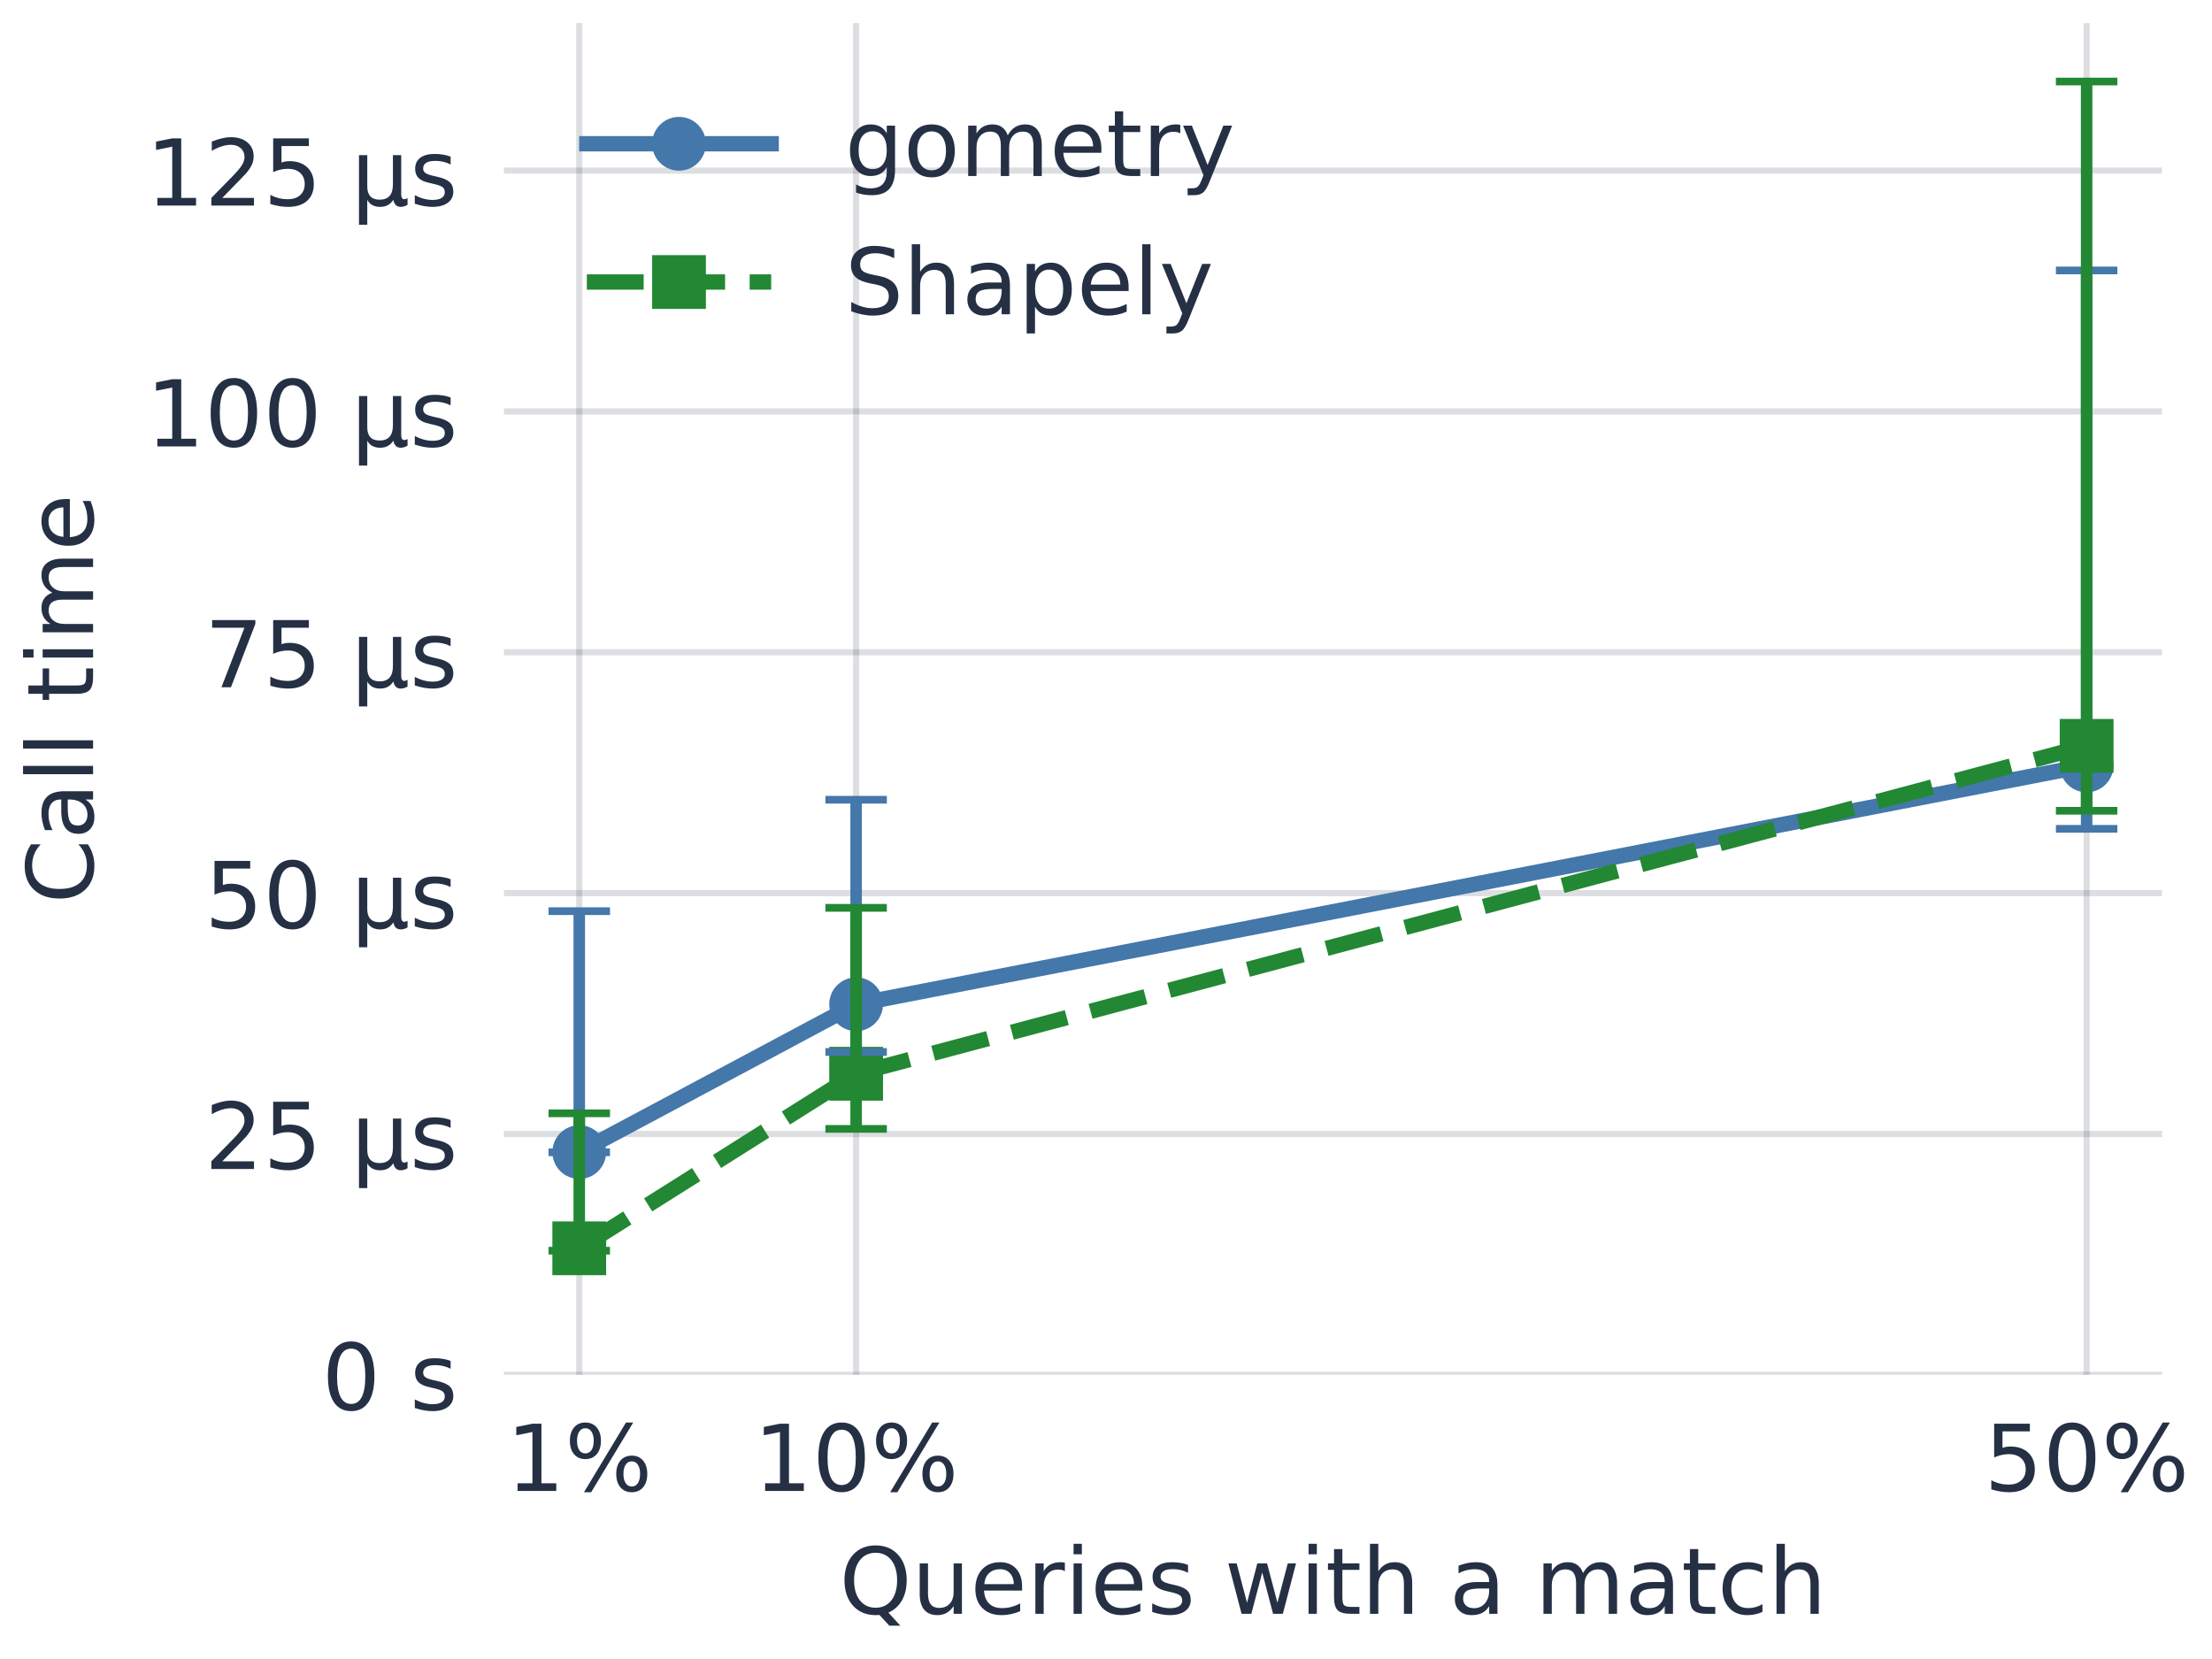
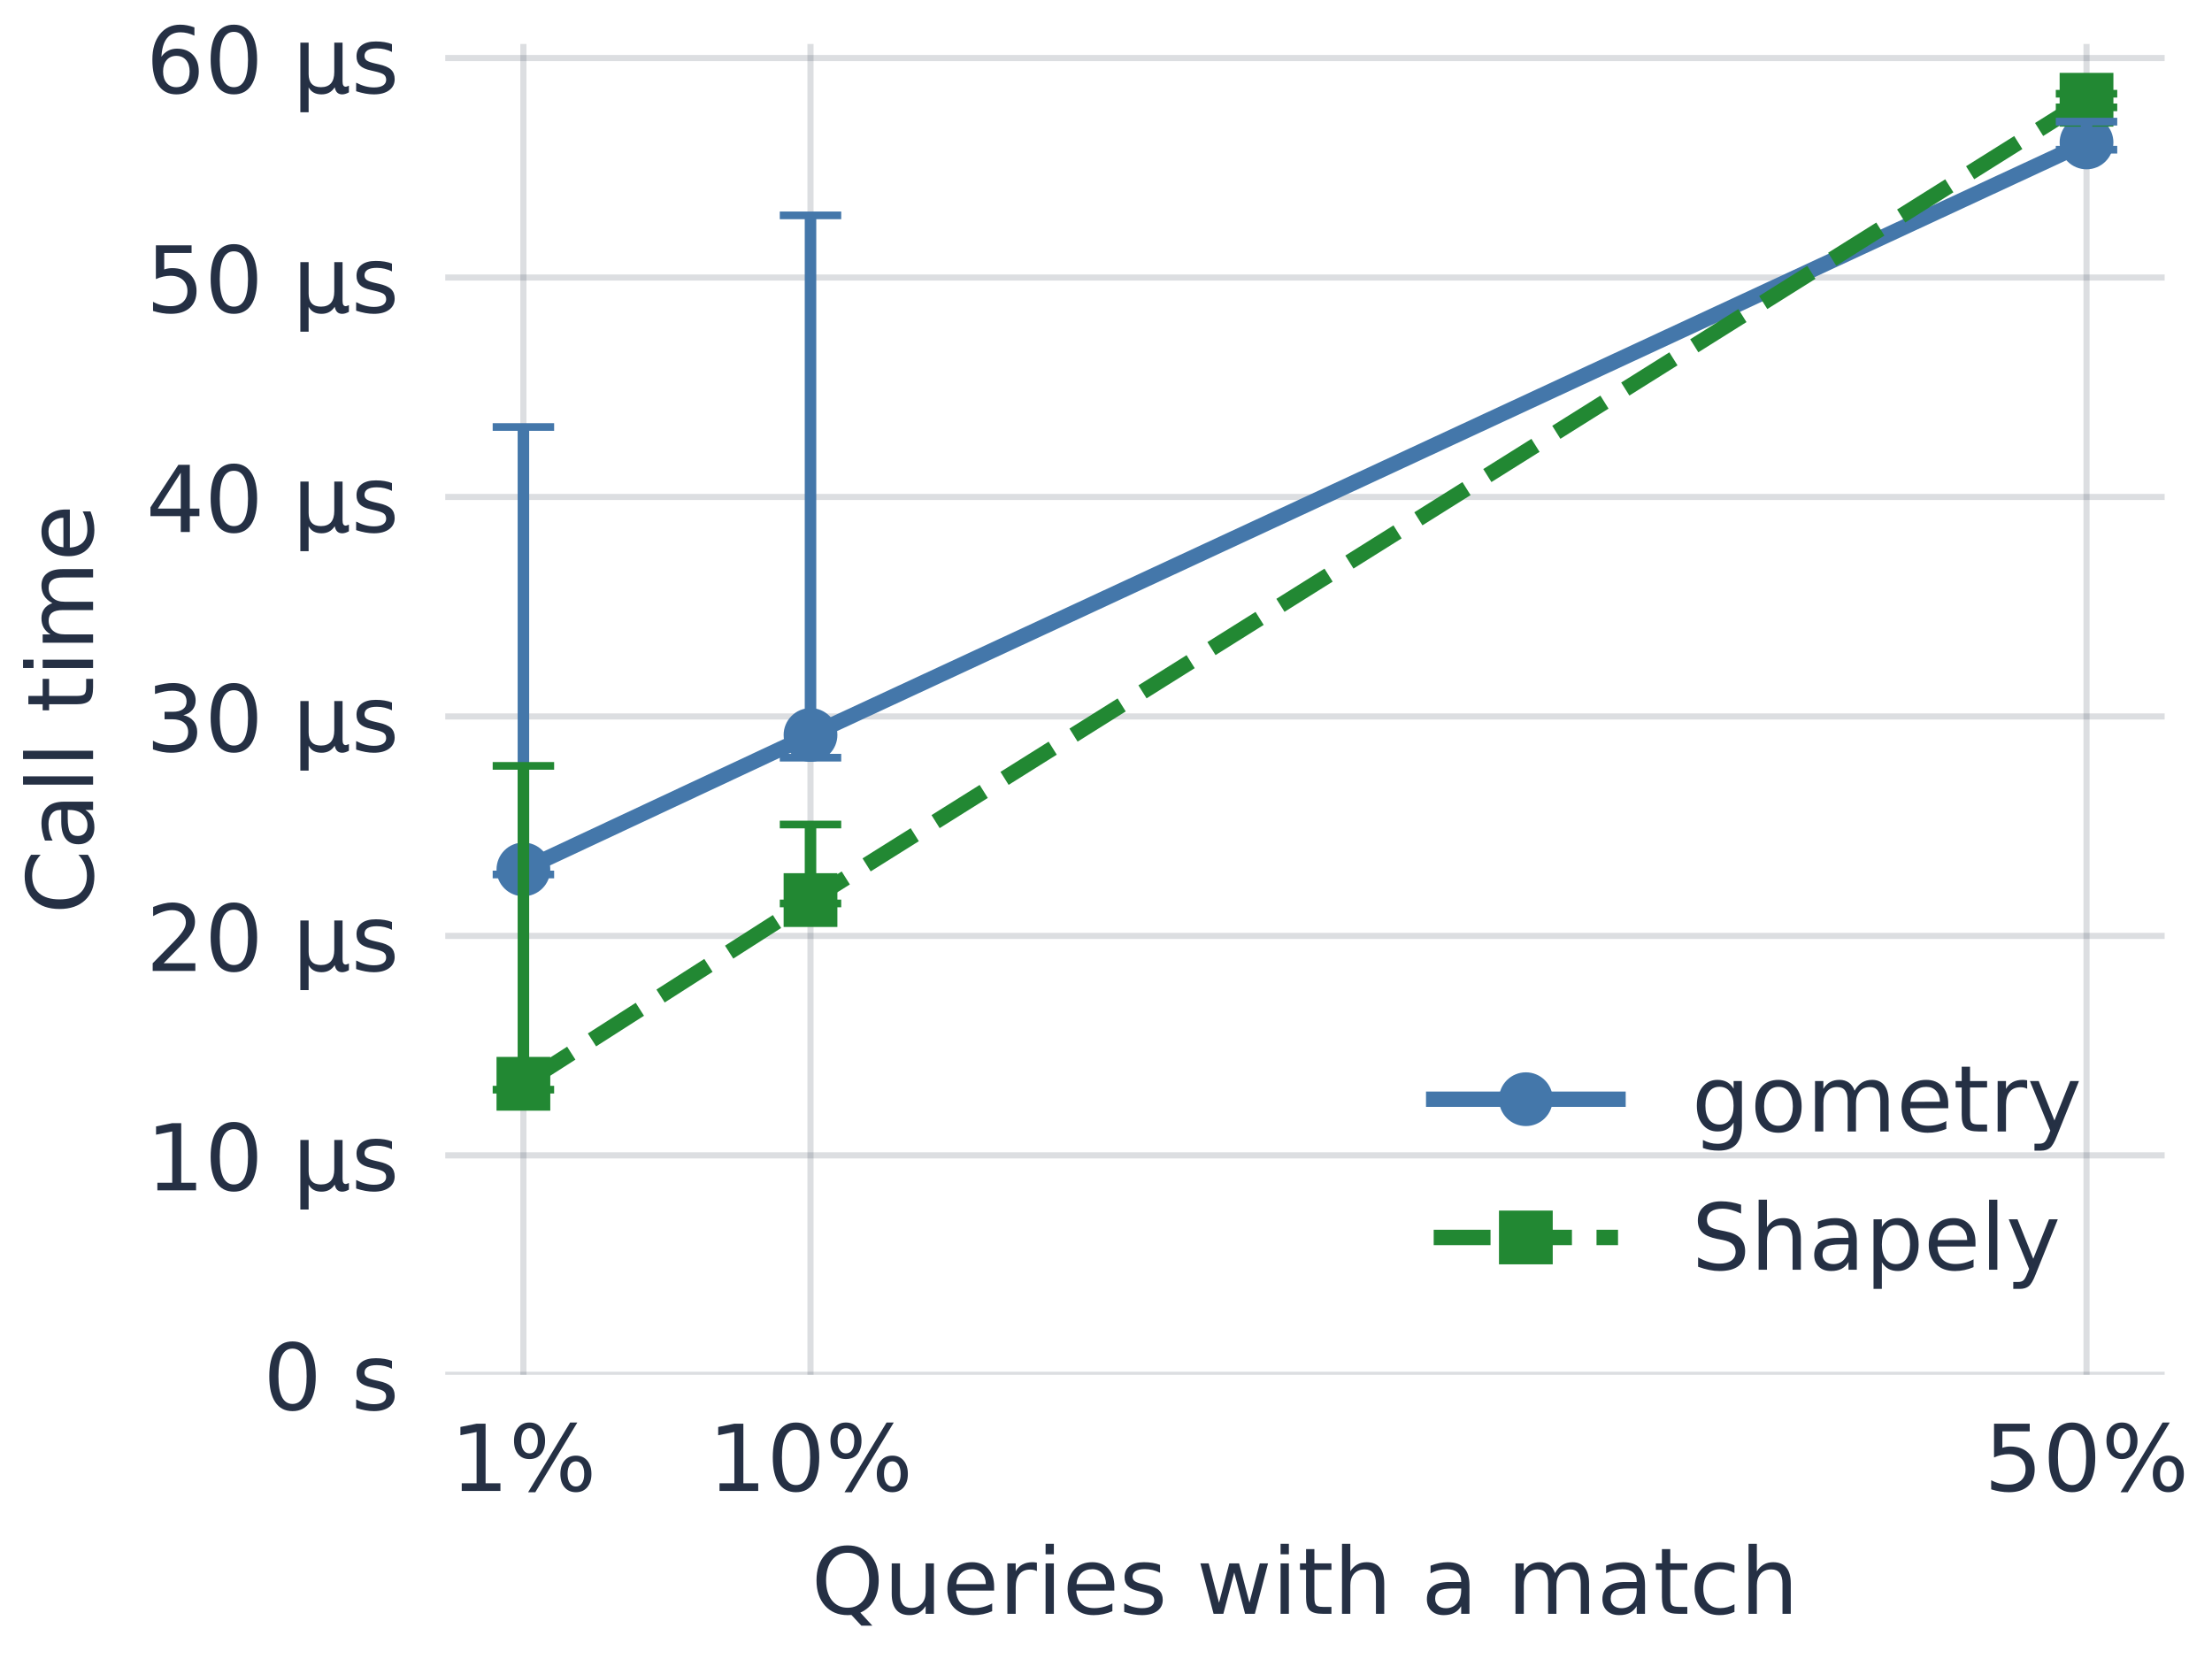
<svg xmlns="http://www.w3.org/2000/svg" xmlns:xlink="http://www.w3.org/1999/xlink" width="288pt" height="216pt" viewBox="0 0 288 216" version="1.1">
  <defs>
    <style type="text/css">*{stroke-linejoin: round; stroke-linecap: butt}</style>
  </defs>
  <g id="figure_1">
    <g id="patch_1">
      <path d="M 0 216 L 288 216 L 288 0 L 0 0 L 0 216 z " style="fill: none" />
    </g>
    <g id="axes_1">
      <g id="patch_2">
-         <path d="M 65.606 178.999 L 281.491 178.999 L 281.491 3 L 65.606 3 L 65.606 178.999 z " style="fill: none" />
+         <path d="M 57.971 178.999 L 281.838 178.999 L 281.838 5.721 L 57.971 5.721 L 57.971 178.999 z " style="fill: none" />
      </g>
      <g id="matplotlib.axis_1">
        <g id="xtick_1">
          <g id="line2d_1">
-             <path d="M 75.419 178.999 L 75.419 3 " clip-path="url(#pcabca12cc3)" style="fill: none; stroke: #253044; stroke-opacity: 0.16; stroke-width: 0.8; stroke-linecap: square" />
+             <path d="M 68.147 178.999 L 68.147 5.721 " clip-path="url(#pc2f57fe826)" style="fill: none; stroke: #253044; stroke-opacity: 0.16; stroke-width: 0.8; stroke-linecap: square" />
          </g>
          <g id="line2d_2" />
          <g id="text_1">
-             <g style="fill: #253044" transform="translate(65.9007 194.116) scale(0.12 -0.12)">
+             <g style="fill: #253044" transform="translate(58.62852 194.116) scale(0.12 -0.12)">
              <defs>
                <path id="DejaVuSans-14" d="M 794 531 L 1825 531 L 1825 4091 L 703 3866 L 703 4441 L 1819 4666 L 2450 4666 L 2450 531 L 3481 531 L 3481 0 L 794 0 L 794 531 z " transform="scale(0.015625)" />
                <path id="DejaVuSans-8" d="M 4653 2053 Q 4381 2053 4226 1822 Q 4072 1591 4072 1178 Q 4072 772 4226 539 Q 4381 306 4653 306 Q 4919 306 5073 539 Q 5228 772 5228 1178 Q 5228 1588 5073 1820 Q 4919 2053 4653 2053 z M 4653 2450 Q 5147 2450 5437 2106 Q 5728 1763 5728 1178 Q 5728 594 5436 251 Q 5144 -91 4653 -91 Q 4153 -91 3862 251 Q 3572 594 3572 1178 Q 3572 1766 3864 2108 Q 4156 2450 4653 2450 z M 1428 4353 Q 1159 4353 1004 4120 Q 850 3888 850 3481 Q 850 3069 1003 2837 Q 1156 2606 1428 2606 Q 1700 2606 1854 2837 Q 2009 3069 2009 3481 Q 2009 3884 1853 4118 Q 1697 4353 1428 4353 z M 4250 4750 L 4750 4750 L 1831 -91 L 1331 -91 L 4250 4750 z M 1428 4750 Q 1922 4750 2215 4408 Q 2509 4066 2509 3481 Q 2509 2891 2217 2550 Q 1925 2209 1428 2209 Q 931 2209 642 2551 Q 353 2894 353 3481 Q 353 4063 643 4406 Q 934 4750 1428 4750 z " transform="scale(0.015625)" />
              </defs>
              <use xlink:href="#DejaVuSans-14" />
              <use xlink:href="#DejaVuSans-8" transform="translate(63.625 0)" />
            </g>
          </g>
        </g>
        <g id="xtick_2">
          <g id="line2d_3">
-             <path d="M 111.467 178.999 L 111.467 3 " clip-path="url(#pcabca12cc3)" style="fill: none; stroke: #253044; stroke-opacity: 0.16; stroke-width: 0.8; stroke-linecap: square" />
+             <path d="M 105.527 178.999 L 105.527 5.721 " clip-path="url(#pc2f57fe826)" style="fill: none; stroke: #253044; stroke-opacity: 0.16; stroke-width: 0.8; stroke-linecap: square" />
          </g>
          <g id="line2d_4" />
          <g id="text_2">
-             <g style="fill: #253044" transform="translate(98.1308 194.116) scale(0.12 -0.12)">
+             <g style="fill: #253044" transform="translate(92.19142 194.116) scale(0.12 -0.12)">
              <defs>
                <path id="DejaVuSans-13" d="M 2034 4250 Q 1547 4250 1301 3770 Q 1056 3291 1056 2328 Q 1056 1369 1301 889 Q 1547 409 2034 409 Q 2525 409 2770 889 Q 3016 1369 3016 2328 Q 3016 3291 2770 3770 Q 2525 4250 2034 4250 z M 2034 4750 Q 2819 4750 3233 4129 Q 3647 3509 3647 2328 Q 3647 1150 3233 529 Q 2819 -91 2034 -91 Q 1250 -91 836 529 Q 422 1150 422 2328 Q 422 3509 836 4129 Q 1250 4750 2034 4750 z " transform="scale(0.015625)" />
              </defs>
              <use xlink:href="#DejaVuSans-14" />
              <use xlink:href="#DejaVuSans-13" transform="translate(63.625 0)" />
              <use xlink:href="#DejaVuSans-8" transform="translate(127.25 0)" />
            </g>
          </g>
        </g>
        <g id="xtick_3">
          <g id="line2d_5">
-             <path d="M 271.678 178.999 L 271.678 3 " clip-path="url(#pcabca12cc3)" style="fill: none; stroke: #253044; stroke-opacity: 0.16; stroke-width: 0.8; stroke-linecap: square" />
+             <path d="M 271.663 178.999 L 271.663 5.721 " clip-path="url(#pc2f57fe826)" style="fill: none; stroke: #253044; stroke-opacity: 0.16; stroke-width: 0.8; stroke-linecap: square" />
          </g>
          <g id="line2d_6" />
          <g id="text_3">
-             <g style="fill: #253044" transform="translate(258.3423 194.116) scale(0.12 -0.12)">
+             <g style="fill: #253044" transform="translate(258.3266 194.116) scale(0.12 -0.12)">
              <defs>
                <path id="DejaVuSans-18" d="M 691 4666 L 3169 4666 L 3169 4134 L 1269 4134 L 1269 2991 Q 1406 3038 1543 3061 Q 1681 3084 1819 3084 Q 2600 3084 3056 2656 Q 3513 2228 3513 1497 Q 3513 744 3044 326 Q 2575 -91 1722 -91 Q 1428 -91 1123 -41 Q 819 9 494 109 L 494 744 Q 775 591 1075 516 Q 1375 441 1709 441 Q 2250 441 2565 725 Q 2881 1009 2881 1497 Q 2881 1984 2565 2268 Q 2250 2553 1709 2553 Q 1456 2553 1204 2497 Q 953 2441 691 2322 L 691 4666 z " transform="scale(0.015625)" />
              </defs>
              <use xlink:href="#DejaVuSans-18" />
              <use xlink:href="#DejaVuSans-13" transform="translate(63.625 0)" />
              <use xlink:href="#DejaVuSans-8" transform="translate(127.25 0)" />
            </g>
          </g>
        </g>
        <g id="text_4">
-           <g style="fill: #253044" transform="translate(109.2793 210.1169) scale(0.12 -0.12)">
+           <g style="fill: #253044" transform="translate(105.6354 210.1169) scale(0.12 -0.12)">
            <defs>
              <path id="DejaVuSans-34" d="M 2522 4238 Q 1834 4238 1429 3725 Q 1025 3213 1025 2328 Q 1025 1447 1429 934 Q 1834 422 2522 422 Q 3209 422 3611 934 Q 4013 1447 4013 2328 Q 4013 3213 3611 3725 Q 3209 4238 2522 4238 z M 3406 84 L 4238 -825 L 3475 -825 L 2784 -78 Q 2681 -84 2626 -87 Q 2572 -91 2522 -91 Q 1538 -91 948 567 Q 359 1225 359 2328 Q 359 3434 948 4092 Q 1538 4750 2522 4750 Q 3503 4750 4090 4092 Q 4678 3434 4678 2328 Q 4678 1516 4351 937 Q 4025 359 3406 84 z " transform="scale(0.015625)" />
              <path id="DejaVuSans-58" d="M 544 1381 L 544 3500 L 1119 3500 L 1119 1403 Q 1119 906 1312 657 Q 1506 409 1894 409 Q 2359 409 2629 706 Q 2900 1003 2900 1516 L 2900 3500 L 3475 3500 L 3475 0 L 2900 0 L 2900 538 Q 2691 219 2414 64 Q 2138 -91 1772 -91 Q 1169 -91 856 284 Q 544 659 544 1381 z M 1991 3584 L 1991 3584 z " transform="scale(0.015625)" />
              <path id="DejaVuSans-48" d="M 3597 1894 L 3597 1613 L 953 1613 Q 991 1019 1311 708 Q 1631 397 2203 397 Q 2534 397 2845 478 Q 3156 559 3463 722 L 3463 178 Q 3153 47 2828 -22 Q 2503 -91 2169 -91 Q 1331 -91 842 396 Q 353 884 353 1716 Q 353 2575 817 3079 Q 1281 3584 2069 3584 Q 2775 3584 3186 3129 Q 3597 2675 3597 1894 z M 3022 2063 Q 3016 2534 2758 2815 Q 2500 3097 2075 3097 Q 1594 3097 1305 2825 Q 1016 2553 972 2059 L 3022 2063 z " transform="scale(0.015625)" />
              <path id="DejaVuSans-55" d="M 2631 2963 Q 2534 3019 2420 3045 Q 2306 3072 2169 3072 Q 1681 3072 1420 2755 Q 1159 2438 1159 1844 L 1159 0 L 581 0 L 581 3500 L 1159 3500 L 1159 2956 Q 1341 3275 1631 3429 Q 1922 3584 2338 3584 Q 2397 3584 2469 3576 Q 2541 3569 2628 3553 L 2631 2963 z " transform="scale(0.015625)" />
              <path id="DejaVuSans-4c" d="M 603 3500 L 1178 3500 L 1178 0 L 603 0 L 603 3500 z M 603 4863 L 1178 4863 L 1178 4134 L 603 4134 L 603 4863 z " transform="scale(0.015625)" />
              <path id="DejaVuSans-56" d="M 2834 3397 L 2834 2853 Q 2591 2978 2328 3040 Q 2066 3103 1784 3103 Q 1356 3103 1142 2972 Q 928 2841 928 2578 Q 928 2378 1081 2264 Q 1234 2150 1697 2047 L 1894 2003 Q 2506 1872 2764 1633 Q 3022 1394 3022 966 Q 3022 478 2636 193 Q 2250 -91 1575 -91 Q 1294 -91 989 -36 Q 684 19 347 128 L 347 722 Q 666 556 975 473 Q 1284 391 1588 391 Q 1994 391 2212 530 Q 2431 669 2431 922 Q 2431 1156 2273 1281 Q 2116 1406 1581 1522 L 1381 1569 Q 847 1681 609 1914 Q 372 2147 372 2553 Q 372 3047 722 3315 Q 1072 3584 1716 3584 Q 2034 3584 2315 3537 Q 2597 3491 2834 3397 z " transform="scale(0.015625)" />
              <path id="DejaVuSans-3" transform="scale(0.015625)" />
              <path id="DejaVuSans-5a" d="M 269 3500 L 844 3500 L 1563 769 L 2278 3500 L 2956 3500 L 3675 769 L 4391 3500 L 4966 3500 L 4050 0 L 3372 0 L 2619 2869 L 1863 0 L 1184 0 L 269 3500 z " transform="scale(0.015625)" />
              <path id="DejaVuSans-57" d="M 1172 4494 L 1172 3500 L 2356 3500 L 2356 3053 L 1172 3053 L 1172 1153 Q 1172 725 1289 603 Q 1406 481 1766 481 L 2356 481 L 2356 0 L 1766 0 Q 1100 0 847 248 Q 594 497 594 1153 L 594 3053 L 172 3053 L 172 3500 L 594 3500 L 594 4494 L 1172 4494 z " transform="scale(0.015625)" />
              <path id="DejaVuSans-4b" d="M 3513 2113 L 3513 0 L 2938 0 L 2938 2094 Q 2938 2591 2744 2837 Q 2550 3084 2163 3084 Q 1697 3084 1428 2787 Q 1159 2491 1159 1978 L 1159 0 L 581 0 L 581 4863 L 1159 4863 L 1159 2956 Q 1366 3272 1645 3428 Q 1925 3584 2291 3584 Q 2894 3584 3203 3211 Q 3513 2838 3513 2113 z " transform="scale(0.015625)" />
              <path id="DejaVuSans-44" d="M 2194 1759 Q 1497 1759 1228 1600 Q 959 1441 959 1056 Q 959 750 1161 570 Q 1363 391 1709 391 Q 2188 391 2477 730 Q 2766 1069 2766 1631 L 2766 1759 L 2194 1759 z M 3341 1997 L 3341 0 L 2766 0 L 2766 531 Q 2569 213 2275 61 Q 1981 -91 1556 -91 Q 1019 -91 701 211 Q 384 513 384 1019 Q 384 1609 779 1909 Q 1175 2209 1959 2209 L 2766 2209 L 2766 2266 Q 2766 2663 2505 2880 Q 2244 3097 1772 3097 Q 1472 3097 1187 3025 Q 903 2953 641 2809 L 641 3341 Q 956 3463 1253 3523 Q 1550 3584 1831 3584 Q 2591 3584 2966 3190 Q 3341 2797 3341 1997 z " transform="scale(0.015625)" />
              <path id="DejaVuSans-50" d="M 3328 2828 Q 3544 3216 3844 3400 Q 4144 3584 4550 3584 Q 5097 3584 5394 3201 Q 5691 2819 5691 2113 L 5691 0 L 5113 0 L 5113 2094 Q 5113 2597 4934 2840 Q 4756 3084 4391 3084 Q 3944 3084 3684 2787 Q 3425 2491 3425 1978 L 3425 0 L 2847 0 L 2847 2094 Q 2847 2600 2669 2842 Q 2491 3084 2119 3084 Q 1678 3084 1418 2786 Q 1159 2488 1159 1978 L 1159 0 L 581 0 L 581 3500 L 1159 3500 L 1159 2956 Q 1356 3278 1631 3431 Q 1906 3584 2284 3584 Q 2666 3584 2933 3390 Q 3200 3197 3328 2828 z " transform="scale(0.015625)" />
              <path id="DejaVuSans-46" d="M 3122 3366 L 3122 2828 Q 2878 2963 2633 3030 Q 2388 3097 2138 3097 Q 1578 3097 1268 2742 Q 959 2388 959 1747 Q 959 1106 1268 751 Q 1578 397 2138 397 Q 2388 397 2633 464 Q 2878 531 3122 666 L 3122 134 Q 2881 22 2623 -34 Q 2366 -91 2075 -91 Q 1284 -91 818 406 Q 353 903 353 1747 Q 353 2603 823 3093 Q 1294 3584 2113 3584 Q 2378 3584 2631 3529 Q 2884 3475 3122 3366 z " transform="scale(0.015625)" />
            </defs>
            <use xlink:href="#DejaVuSans-34" />
            <use xlink:href="#DejaVuSans-58" transform="translate(78.71875 0)" />
            <use xlink:href="#DejaVuSans-48" transform="translate(142.0938 0)" />
            <use xlink:href="#DejaVuSans-55" transform="translate(203.625 0)" />
            <use xlink:href="#DejaVuSans-4c" transform="translate(244.7344 0)" />
            <use xlink:href="#DejaVuSans-48" transform="translate(272.5156 0)" />
            <use xlink:href="#DejaVuSans-56" transform="translate(334.0469 0)" />
            <use xlink:href="#DejaVuSans-3" transform="translate(386.1406 0)" />
            <use xlink:href="#DejaVuSans-5a" transform="translate(417.9219 0)" />
            <use xlink:href="#DejaVuSans-4c" transform="translate(499.7031 0)" />
            <use xlink:href="#DejaVuSans-57" transform="translate(527.4844 0)" />
            <use xlink:href="#DejaVuSans-4b" transform="translate(566.6875 0)" />
            <use xlink:href="#DejaVuSans-3" transform="translate(630.0625 0)" />
            <use xlink:href="#DejaVuSans-44" transform="translate(661.8438 0)" />
            <use xlink:href="#DejaVuSans-3" transform="translate(723.125 0)" />
            <use xlink:href="#DejaVuSans-50" transform="translate(754.9062 0)" />
            <use xlink:href="#DejaVuSans-44" transform="translate(852.3125 0)" />
            <use xlink:href="#DejaVuSans-57" transform="translate(913.5938 0)" />
            <use xlink:href="#DejaVuSans-46" transform="translate(952.7969 0)" />
            <use xlink:href="#DejaVuSans-4b" transform="translate(1007.781 0)" />
          </g>
        </g>
      </g>
      <g id="matplotlib.axis_2">
        <g id="ytick_1">
          <g id="line2d_7">
-             <path d="M 65.606 178.999 L 281.491 178.999 " clip-path="url(#pcabca12cc3)" style="fill: none; stroke: #253044; stroke-opacity: 0.16; stroke-width: 0.8; stroke-linecap: square" />
+             <path d="M 57.971 178.999 L 281.838 178.999 " clip-path="url(#pc2f57fe826)" style="fill: none; stroke: #253044; stroke-opacity: 0.16; stroke-width: 0.8; stroke-linecap: square" />
          </g>
          <g id="line2d_8" />
          <g id="text_5">
-             <g style="fill: #253044" transform="translate(41.90618 183.5574) scale(0.12 -0.12)">
+             <g style="fill: #253044" transform="translate(34.27118 183.5574) scale(0.12 -0.12)">
              <use xlink:href="#DejaVuSans-13" />
              <use xlink:href="#DejaVuSans-3" transform="translate(63.625 0)" />
              <use xlink:href="#DejaVuSans-56" transform="translate(95.40625 0)" />
            </g>
          </g>
        </g>
        <g id="ytick_2">
          <g id="line2d_9">
-             <path d="M 65.606 147.64 L 281.491 147.64 " clip-path="url(#pcabca12cc3)" style="fill: none; stroke: #253044; stroke-opacity: 0.16; stroke-width: 0.8; stroke-linecap: square" />
+             <path d="M 57.971 150.426 L 281.838 150.426 " clip-path="url(#pc2f57fe826)" style="fill: none; stroke: #253044; stroke-opacity: 0.16; stroke-width: 0.8; stroke-linecap: square" />
          </g>
          <g id="line2d_10" />
          <g id="text_6">
-             <g style="fill: #253044" transform="translate(26.63618 152.1988) scale(0.12 -0.12)">
-               <defs>
-                 <path id="DejaVuSans-15" d="M 1228 531 L 3431 531 L 3431 0 L 469 0 L 469 531 Q 828 903 1448 1529 Q 2069 2156 2228 2338 Q 2531 2678 2651 2914 Q 2772 3150 2772 3378 Q 2772 3750 2511 3984 Q 2250 4219 1831 4219 Q 1534 4219 1204 4116 Q 875 4013 500 3803 L 500 4441 Q 881 4594 1212 4672 Q 1544 4750 1819 4750 Q 2544 4750 2975 4387 Q 3406 4025 3406 3419 Q 3406 3131 3298 2873 Q 3191 2616 2906 2266 Q 2828 2175 2409 1742 Q 1991 1309 1228 531 z " transform="scale(0.015625)" />
+             <g style="fill: #253044" transform="translate(19.00118 154.9842) scale(0.12 -0.12)">
+               <defs>
                <path id="DejaVuSans-77" d="M 544 -1331 L 544 3500 L 1119 3500 L 1119 1325 Q 1119 872 1334 640 Q 1550 409 1972 409 Q 2434 409 2667 671 Q 2900 934 2900 1459 L 2900 3500 L 3475 3500 L 3475 806 Q 3475 619 3529 530 Q 3584 441 3700 441 Q 3728 441 3778 458 Q 3828 475 3916 513 L 3916 50 Q 3788 -22 3673 -56 Q 3559 -91 3450 -91 Q 3234 -91 3106 31 Q 2978 153 2931 403 Q 2775 156 2548 32 Q 2322 -91 2016 -91 Q 1697 -91 1473 31 Q 1250 153 1119 397 L 1119 -1331 L 544 -1331 z " transform="scale(0.015625)" />
              </defs>
-               <use xlink:href="#DejaVuSans-15" />
-               <use xlink:href="#DejaVuSans-18" transform="translate(63.625 0)" />
+               <use xlink:href="#DejaVuSans-14" />
+               <use xlink:href="#DejaVuSans-13" transform="translate(63.625 0)" />
              <use xlink:href="#DejaVuSans-3" transform="translate(127.25 0)" />
              <use xlink:href="#DejaVuSans-77" transform="translate(159.0312 0)" />
              <use xlink:href="#DejaVuSans-56" transform="translate(222.6562 0)" />
            </g>
          </g>
        </g>
        <g id="ytick_3">
          <g id="line2d_11">
-             <path d="M 65.606 116.282 L 281.491 116.282 " clip-path="url(#pcabca12cc3)" style="fill: none; stroke: #253044; stroke-opacity: 0.16; stroke-width: 0.8; stroke-linecap: square" />
+             <path d="M 57.971 121.852 L 281.838 121.852 " clip-path="url(#pc2f57fe826)" style="fill: none; stroke: #253044; stroke-opacity: 0.16; stroke-width: 0.8; stroke-linecap: square" />
          </g>
          <g id="line2d_12" />
          <g id="text_7">
-             <g style="fill: #253044" transform="translate(26.63618 120.8402) scale(0.12 -0.12)">
-               <use xlink:href="#DejaVuSans-18" />
+             <g style="fill: #253044" transform="translate(19.00118 126.411) scale(0.12 -0.12)">
+               <defs>
+                 <path id="DejaVuSans-15" d="M 1228 531 L 3431 531 L 3431 0 L 469 0 L 469 531 Q 828 903 1448 1529 Q 2069 2156 2228 2338 Q 2531 2678 2651 2914 Q 2772 3150 2772 3378 Q 2772 3750 2511 3984 Q 2250 4219 1831 4219 Q 1534 4219 1204 4116 Q 875 4013 500 3803 L 500 4441 Q 881 4594 1212 4672 Q 1544 4750 1819 4750 Q 2544 4750 2975 4387 Q 3406 4025 3406 3419 Q 3406 3131 3298 2873 Q 3191 2616 2906 2266 Q 2828 2175 2409 1742 Q 1991 1309 1228 531 z " transform="scale(0.015625)" />
+               </defs>
+               <use xlink:href="#DejaVuSans-15" />
              <use xlink:href="#DejaVuSans-13" transform="translate(63.625 0)" />
              <use xlink:href="#DejaVuSans-3" transform="translate(127.25 0)" />
              <use xlink:href="#DejaVuSans-77" transform="translate(159.0312 0)" />
              <use xlink:href="#DejaVuSans-56" transform="translate(222.6562 0)" />
            </g>
          </g>
        </g>
        <g id="ytick_4">
          <g id="line2d_13">
-             <path d="M 65.606 84.923 L 281.491 84.923 " clip-path="url(#pcabca12cc3)" style="fill: none; stroke: #253044; stroke-opacity: 0.16; stroke-width: 0.8; stroke-linecap: square" />
+             <path d="M 57.971 93.279 L 281.838 93.279 " clip-path="url(#pc2f57fe826)" style="fill: none; stroke: #253044; stroke-opacity: 0.16; stroke-width: 0.8; stroke-linecap: square" />
          </g>
          <g id="line2d_14" />
          <g id="text_8">
-             <g style="fill: #253044" transform="translate(26.63618 89.4816) scale(0.12 -0.12)">
-               <defs>
-                 <path id="DejaVuSans-1a" d="M 525 4666 L 3525 4666 L 3525 4397 L 1831 0 L 1172 0 L 2766 4134 L 525 4134 L 525 4666 z " transform="scale(0.015625)" />
-               </defs>
-               <use xlink:href="#DejaVuSans-1a" />
-               <use xlink:href="#DejaVuSans-18" transform="translate(63.625 0)" />
+             <g style="fill: #253044" transform="translate(19.00118 97.83781) scale(0.12 -0.12)">
+               <defs>
+                 <path id="DejaVuSans-16" d="M 2597 2516 Q 3050 2419 3304 2112 Q 3559 1806 3559 1356 Q 3559 666 3084 287 Q 2609 -91 1734 -91 Q 1441 -91 1130 -33 Q 819 25 488 141 L 488 750 Q 750 597 1062 519 Q 1375 441 1716 441 Q 2309 441 2620 675 Q 2931 909 2931 1356 Q 2931 1769 2642 2001 Q 2353 2234 1838 2234 L 1294 2234 L 1294 2753 L 1863 2753 Q 2328 2753 2575 2939 Q 2822 3125 2822 3475 Q 2822 3834 2567 4026 Q 2313 4219 1838 4219 Q 1578 4219 1281 4162 Q 984 4106 628 3988 L 628 4550 Q 988 4650 1302 4700 Q 1616 4750 1894 4750 Q 2613 4750 3031 4423 Q 3450 4097 3450 3541 Q 3450 3153 3228 2886 Q 3006 2619 2597 2516 z " transform="scale(0.015625)" />
+               </defs>
+               <use xlink:href="#DejaVuSans-16" />
+               <use xlink:href="#DejaVuSans-13" transform="translate(63.625 0)" />
              <use xlink:href="#DejaVuSans-3" transform="translate(127.25 0)" />
              <use xlink:href="#DejaVuSans-77" transform="translate(159.0312 0)" />
              <use xlink:href="#DejaVuSans-56" transform="translate(222.6562 0)" />
            </g>
          </g>
        </g>
        <g id="ytick_5">
          <g id="line2d_15">
-             <path d="M 65.606 53.564 L 281.491 53.564 " clip-path="url(#pcabca12cc3)" style="fill: none; stroke: #253044; stroke-opacity: 0.16; stroke-width: 0.8; stroke-linecap: square" />
+             <path d="M 57.971 64.706 L 281.838 64.706 " clip-path="url(#pc2f57fe826)" style="fill: none; stroke: #253044; stroke-opacity: 0.16; stroke-width: 0.8; stroke-linecap: square" />
          </g>
          <g id="line2d_16" />
          <g id="text_9">
-             <g style="fill: #253044" transform="translate(19.00118 58.12299) scale(0.12 -0.12)">
-               <use xlink:href="#DejaVuSans-14" />
-               <use xlink:href="#DejaVuSans-13" transform="translate(63.625 0)" />
-               <use xlink:href="#DejaVuSans-13" transform="translate(127.25 0)" />
-               <use xlink:href="#DejaVuSans-3" transform="translate(190.875 0)" />
-               <use xlink:href="#DejaVuSans-77" transform="translate(222.6562 0)" />
-               <use xlink:href="#DejaVuSans-56" transform="translate(286.2812 0)" />
+             <g style="fill: #253044" transform="translate(19.00118 69.26461) scale(0.12 -0.12)">
+               <defs>
+                 <path id="DejaVuSans-17" d="M 2419 4116 L 825 1625 L 2419 1625 L 2419 4116 z M 2253 4666 L 3047 4666 L 3047 1625 L 3713 1625 L 3713 1100 L 3047 1100 L 3047 0 L 2419 0 L 2419 1100 L 313 1100 L 313 1709 L 2253 4666 z " transform="scale(0.015625)" />
+               </defs>
+               <use xlink:href="#DejaVuSans-17" />
+               <use xlink:href="#DejaVuSans-13" transform="translate(63.625 0)" />
+               <use xlink:href="#DejaVuSans-3" transform="translate(127.25 0)" />
+               <use xlink:href="#DejaVuSans-77" transform="translate(159.0312 0)" />
+               <use xlink:href="#DejaVuSans-56" transform="translate(222.6562 0)" />
            </g>
          </g>
        </g>
        <g id="ytick_6">
          <g id="line2d_17">
-             <path d="M 65.606 22.206 L 281.491 22.206 " clip-path="url(#pcabca12cc3)" style="fill: none; stroke: #253044; stroke-opacity: 0.16; stroke-width: 0.8; stroke-linecap: square" />
+             <path d="M 57.971 36.133 L 281.838 36.133 " clip-path="url(#pc2f57fe826)" style="fill: none; stroke: #253044; stroke-opacity: 0.16; stroke-width: 0.8; stroke-linecap: square" />
          </g>
          <g id="line2d_18" />
          <g id="text_10">
-             <g style="fill: #253044" transform="translate(19.00118 26.76438) scale(0.12 -0.12)">
-               <use xlink:href="#DejaVuSans-14" />
-               <use xlink:href="#DejaVuSans-15" transform="translate(63.625 0)" />
-               <use xlink:href="#DejaVuSans-18" transform="translate(127.25 0)" />
-               <use xlink:href="#DejaVuSans-3" transform="translate(190.875 0)" />
-               <use xlink:href="#DejaVuSans-77" transform="translate(222.6562 0)" />
-               <use xlink:href="#DejaVuSans-56" transform="translate(286.2812 0)" />
-             </g>
-           </g>
-         </g>
-         <g id="text_11">
-           <g style="fill: #253044" transform="translate(12.11837 117.662) rotate(-90) scale(0.12 -0.12)">
+             <g style="fill: #253044" transform="translate(19.00118 40.69141) scale(0.12 -0.12)">
+               <use xlink:href="#DejaVuSans-18" />
+               <use xlink:href="#DejaVuSans-13" transform="translate(63.625 0)" />
+               <use xlink:href="#DejaVuSans-3" transform="translate(127.25 0)" />
+               <use xlink:href="#DejaVuSans-77" transform="translate(159.0312 0)" />
+               <use xlink:href="#DejaVuSans-56" transform="translate(222.6562 0)" />
+             </g>
+           </g>
+         </g>
+         <g id="ytick_7">
+           <g id="line2d_19">
+             <path d="M 57.971 7.56 L 281.838 7.56 " clip-path="url(#pc2f57fe826)" style="fill: none; stroke: #253044; stroke-opacity: 0.16; stroke-width: 0.8; stroke-linecap: square" />
+           </g>
+           <g id="line2d_20" />
+           <g id="text_11">
+             <g style="fill: #253044" transform="translate(19.00118 12.1182) scale(0.12 -0.12)">
+               <defs>
+                 <path id="DejaVuSans-19" d="M 2113 2584 Q 1688 2584 1439 2293 Q 1191 2003 1191 1497 Q 1191 994 1439 701 Q 1688 409 2113 409 Q 2538 409 2786 701 Q 3034 994 3034 1497 Q 3034 2003 2786 2293 Q 2538 2584 2113 2584 z M 3366 4563 L 3366 3988 Q 3128 4100 2886 4159 Q 2644 4219 2406 4219 Q 1781 4219 1451 3797 Q 1122 3375 1075 2522 Q 1259 2794 1537 2939 Q 1816 3084 2150 3084 Q 2853 3084 3261 2657 Q 3669 2231 3669 1497 Q 3669 778 3244 343 Q 2819 -91 2113 -91 Q 1303 -91 875 529 Q 447 1150 447 2328 Q 447 3434 972 4092 Q 1497 4750 2381 4750 Q 2619 4750 2861 4703 Q 3103 4656 3366 4563 z " transform="scale(0.015625)" />
+               </defs>
+               <use xlink:href="#DejaVuSans-19" />
+               <use xlink:href="#DejaVuSans-13" transform="translate(63.625 0)" />
+               <use xlink:href="#DejaVuSans-3" transform="translate(127.25 0)" />
+               <use xlink:href="#DejaVuSans-77" transform="translate(159.0312 0)" />
+               <use xlink:href="#DejaVuSans-56" transform="translate(222.6562 0)" />
+             </g>
+           </g>
+         </g>
+         <g id="text_12">
+           <g style="fill: #253044" transform="translate(12.11837 119.0222) rotate(-90) scale(0.12 -0.12)">
            <defs>
              <path id="DejaVuSans-26" d="M 4122 4306 L 4122 3641 Q 3803 3938 3442 4084 Q 3081 4231 2675 4231 Q 1875 4231 1450 3742 Q 1025 3253 1025 2328 Q 1025 1406 1450 917 Q 1875 428 2675 428 Q 3081 428 3442 575 Q 3803 722 4122 1019 L 4122 359 Q 3791 134 3420 21 Q 3050 -91 2638 -91 Q 1578 -91 968 557 Q 359 1206 359 2328 Q 359 3453 968 4101 Q 1578 4750 2638 4750 Q 3056 4750 3426 4639 Q 3797 4528 4122 4306 z " transform="scale(0.015625)" />
              <path id="DejaVuSans-4f" d="M 603 4863 L 1178 4863 L 1178 0 L 603 0 L 603 4863 z " transform="scale(0.015625)" />
            </defs>
            <use xlink:href="#DejaVuSans-26" />
            <use xlink:href="#DejaVuSans-44" transform="translate(69.82812 0)" />
            <use xlink:href="#DejaVuSans-4f" transform="translate(131.1094 0)" />
            <use xlink:href="#DejaVuSans-4f" transform="translate(158.8906 0)" />
            <use xlink:href="#DejaVuSans-3" transform="translate(186.6719 0)" />
            <use xlink:href="#DejaVuSans-57" transform="translate(218.4531 0)" />
            <use xlink:href="#DejaVuSans-4c" transform="translate(257.6562 0)" />
            <use xlink:href="#DejaVuSans-50" transform="translate(285.4375 0)" />
            <use xlink:href="#DejaVuSans-48" transform="translate(382.8438 0)" />
          </g>
        </g>
      </g>
-       <g id="line2d_19">
-         <path d="M 75.419 150 L 111.467 130.752 L 271.678 99.66 " clip-path="url(#pcabca12cc3)" style="fill: none; stroke: #4477aa; stroke-width: 2; stroke-linecap: square" />
+       <g id="line2d_21">
+         <path d="M 68.147 113.196 L 105.527 95.692 L 271.663 18.545 " clip-path="url(#pc2f57fe826)" style="fill: none; stroke: #4477aa; stroke-width: 2; stroke-linecap: square" />
        <defs>
          <path id="m4e5c353c37" d="M 0 3 C 0.796 3 1.559 2.684 2.121 2.121 C 2.684 1.559 3 0.796 3 0 C 3 -0.796 2.684 -1.559 2.121 -2.121 C 1.559 -2.684 0.796 -3 0 -3 C -0.796 -3 -1.559 -2.684 -2.121 -2.121 C -2.684 -1.559 -3 -0.796 -3 0 C -3 0.796 -2.684 1.559 -2.121 2.121 C -1.559 2.684 -0.796 3 0 3 z " style="stroke: #4477aa" />
        </defs>
-         <g clip-path="url(#pcabca12cc3)">
-           <use xlink:href="#m4e5c353c37" x="75.419" y="150" style="fill: #4477aa; stroke: #4477aa" />
-           <use xlink:href="#m4e5c353c37" x="111.467" y="130.752" style="fill: #4477aa; stroke: #4477aa" />
-           <use xlink:href="#m4e5c353c37" x="271.678" y="99.66" style="fill: #4477aa; stroke: #4477aa" />
-         </g>
-       </g>
-       <g id="line2d_20">
-         <path d="M 75.419 162.527 L 111.467 139.801 L 271.678 97.108 " clip-path="url(#pcabca12cc3)" style="fill: none; stroke-dasharray: 7.4,3.2; stroke-dashoffset: 0; stroke: #228833; stroke-width: 2" />
+         <g clip-path="url(#pc2f57fe826)">
+           <use xlink:href="#m4e5c353c37" x="68.147" y="113.196" style="fill: #4477aa; stroke: #4477aa" />
+           <use xlink:href="#m4e5c353c37" x="105.527" y="95.692" style="fill: #4477aa; stroke: #4477aa" />
+           <use xlink:href="#m4e5c353c37" x="271.663" y="18.545" style="fill: #4477aa; stroke: #4477aa" />
+         </g>
+       </g>
+       <g id="line2d_22">
+         <path d="M 68.147 141.108 L 105.527 117.189 L 271.663 12.987 " clip-path="url(#pc2f57fe826)" style="fill: none; stroke-dasharray: 7.4,3.2; stroke-dashoffset: 0; stroke: #228833; stroke-width: 2" />
        <defs>
          <path id="m59efee9241" d="M -3 3 L 3 3 L 3 -3 L -3 -3 z " style="stroke: #228833; stroke-linejoin: miter" />
        </defs>
-         <g clip-path="url(#pcabca12cc3)">
-           <use xlink:href="#m59efee9241" x="75.419" y="162.527" style="fill: #228833; stroke: #228833; stroke-linejoin: miter" />
-           <use xlink:href="#m59efee9241" x="111.467" y="139.801" style="fill: #228833; stroke: #228833; stroke-linejoin: miter" />
-           <use xlink:href="#m59efee9241" x="271.678" y="97.108" style="fill: #228833; stroke: #228833; stroke-linejoin: miter" />
+         <g clip-path="url(#pc2f57fe826)">
+           <use xlink:href="#m59efee9241" x="68.147" y="141.108" style="fill: #228833; stroke: #228833; stroke-linejoin: miter" />
+           <use xlink:href="#m59efee9241" x="105.527" y="117.189" style="fill: #228833; stroke: #228833; stroke-linejoin: miter" />
+           <use xlink:href="#m59efee9241" x="271.663" y="12.987" style="fill: #228833; stroke: #228833; stroke-linejoin: miter" />
        </g>
      </g>
      <g id="LineCollection_1">
-         <path d="M 75.419 150.03 L 75.419 118.631 " clip-path="url(#pcabca12cc3)" style="fill: none; stroke: #4477aa; stroke-width: 1.5" />
-       </g>
-       <g id="line2d_21">
+         <path d="M 68.147 113.854 L 68.147 55.595 " clip-path="url(#pc2f57fe826)" style="fill: none; stroke: #4477aa; stroke-width: 1.5" />
+       </g>
+       <g id="line2d_23">
        <defs>
          <path id="m83a3b47bb3" d="M 4 0 L -4 -0 " style="stroke: #4477aa" />
        </defs>
-         <g clip-path="url(#pcabca12cc3)">
-           <use xlink:href="#m83a3b47bb3" x="75.419" y="150.03" style="fill: #4477aa; stroke: #4477aa" />
-         </g>
-       </g>
-       <g id="line2d_22">
-         <g clip-path="url(#pcabca12cc3)">
-           <use xlink:href="#m83a3b47bb3" x="75.419" y="118.631" style="fill: #4477aa; stroke: #4477aa" />
+         <g clip-path="url(#pc2f57fe826)">
+           <use xlink:href="#m83a3b47bb3" x="68.147" y="113.854" style="fill: #4477aa; stroke: #4477aa" />
+         </g>
+       </g>
+       <g id="line2d_24">
+         <g clip-path="url(#pc2f57fe826)">
+           <use xlink:href="#m83a3b47bb3" x="68.147" y="55.595" style="fill: #4477aa; stroke: #4477aa" />
        </g>
      </g>
      <g id="LineCollection_2">
-         <path d="M 111.467 136.965 L 111.467 104.124 " clip-path="url(#pcabca12cc3)" style="fill: none; stroke: #4477aa; stroke-width: 1.5" />
-       </g>
-       <g id="line2d_23">
-         <g clip-path="url(#pcabca12cc3)">
-           <use xlink:href="#m83a3b47bb3" x="111.467" y="136.965" style="fill: #4477aa; stroke: #4477aa" />
-         </g>
-       </g>
-       <g id="line2d_24">
-         <g clip-path="url(#pcabca12cc3)">
-           <use xlink:href="#m83a3b47bb3" x="111.467" y="104.124" style="fill: #4477aa; stroke: #4477aa" />
+         <path d="M 105.527 98.647 L 105.527 28.039 " clip-path="url(#pc2f57fe826)" style="fill: none; stroke: #4477aa; stroke-width: 1.5" />
+       </g>
+       <g id="line2d_25">
+         <g clip-path="url(#pc2f57fe826)">
+           <use xlink:href="#m83a3b47bb3" x="105.527" y="98.647" style="fill: #4477aa; stroke: #4477aa" />
+         </g>
+       </g>
+       <g id="line2d_26">
+         <g clip-path="url(#pc2f57fe826)">
+           <use xlink:href="#m83a3b47bb3" x="105.527" y="28.039" style="fill: #4477aa; stroke: #4477aa" />
        </g>
      </g>
      <g id="LineCollection_3">
-         <path d="M 271.678 107.912 L 271.678 35.211 " clip-path="url(#pcabca12cc3)" style="fill: none; stroke: #4477aa; stroke-width: 1.5" />
-       </g>
-       <g id="line2d_25">
-         <g clip-path="url(#pcabca12cc3)">
-           <use xlink:href="#m83a3b47bb3" x="271.678" y="107.912" style="fill: #4477aa; stroke: #4477aa" />
-         </g>
-       </g>
-       <g id="line2d_26">
-         <g clip-path="url(#pcabca12cc3)">
-           <use xlink:href="#m83a3b47bb3" x="271.678" y="35.211" style="fill: #4477aa; stroke: #4477aa" />
+         <path d="M 271.663 19.492 L 271.663 15.84 " clip-path="url(#pc2f57fe826)" style="fill: none; stroke: #4477aa; stroke-width: 1.5" />
+       </g>
+       <g id="line2d_27">
+         <g clip-path="url(#pc2f57fe826)">
+           <use xlink:href="#m83a3b47bb3" x="271.663" y="19.492" style="fill: #4477aa; stroke: #4477aa" />
+         </g>
+       </g>
+       <g id="line2d_28">
+         <g clip-path="url(#pc2f57fe826)">
+           <use xlink:href="#m83a3b47bb3" x="271.663" y="15.84" style="fill: #4477aa; stroke: #4477aa" />
        </g>
      </g>
      <g id="LineCollection_4">
-         <path d="M 75.419 162.838 L 75.419 144.95 " clip-path="url(#pcabca12cc3)" style="fill: none; stroke: #228833; stroke-width: 1.5" />
-       </g>
-       <g id="line2d_27">
+         <path d="M 68.147 141.874 L 68.147 99.714 " clip-path="url(#pc2f57fe826)" style="fill: none; stroke: #228833; stroke-width: 1.5" />
+       </g>
+       <g id="line2d_29">
        <defs>
          <path id="mb35ccb0ca6" d="M 4 0 L -4 -0 " style="stroke: #228833" />
        </defs>
-         <g clip-path="url(#pcabca12cc3)">
-           <use xlink:href="#mb35ccb0ca6" x="75.419" y="162.838" style="fill: #228833; stroke: #228833" />
-         </g>
-       </g>
-       <g id="line2d_28">
-         <g clip-path="url(#pcabca12cc3)">
-           <use xlink:href="#mb35ccb0ca6" x="75.419" y="144.95" style="fill: #228833; stroke: #228833" />
+         <g clip-path="url(#pc2f57fe826)">
+           <use xlink:href="#mb35ccb0ca6" x="68.147" y="141.874" style="fill: #228833; stroke: #228833" />
+         </g>
+       </g>
+       <g id="line2d_30">
+         <g clip-path="url(#pc2f57fe826)">
+           <use xlink:href="#mb35ccb0ca6" x="68.147" y="99.714" style="fill: #228833; stroke: #228833" />
        </g>
      </g>
      <g id="LineCollection_5">
-         <path d="M 111.467 146.979 L 111.467 118.199 " clip-path="url(#pcabca12cc3)" style="fill: none; stroke: #228833; stroke-width: 1.5" />
-       </g>
-       <g id="line2d_29">
-         <g clip-path="url(#pcabca12cc3)">
-           <use xlink:href="#mb35ccb0ca6" x="111.467" y="146.979" style="fill: #228833; stroke: #228833" />
-         </g>
-       </g>
-       <g id="line2d_30">
-         <g clip-path="url(#pcabca12cc3)">
-           <use xlink:href="#mb35ccb0ca6" x="111.467" y="118.199" style="fill: #228833; stroke: #228833" />
+         <path d="M 105.527 117.626 L 105.527 107.349 " clip-path="url(#pc2f57fe826)" style="fill: none; stroke: #228833; stroke-width: 1.5" />
+       </g>
+       <g id="line2d_31">
+         <g clip-path="url(#pc2f57fe826)">
+           <use xlink:href="#mb35ccb0ca6" x="105.527" y="117.626" style="fill: #228833; stroke: #228833" />
+         </g>
+       </g>
+       <g id="line2d_32">
+         <g clip-path="url(#pc2f57fe826)">
+           <use xlink:href="#mb35ccb0ca6" x="105.527" y="107.349" style="fill: #228833; stroke: #228833" />
        </g>
      </g>
      <g id="LineCollection_6">
-         <path d="M 271.678 105.562 L 271.678 10.612 " clip-path="url(#pcabca12cc3)" style="fill: none; stroke: #228833; stroke-width: 1.5" />
-       </g>
-       <g id="line2d_31">
-         <g clip-path="url(#pcabca12cc3)">
-           <use xlink:href="#mb35ccb0ca6" x="271.678" y="105.562" style="fill: #228833; stroke: #228833" />
-         </g>
-       </g>
-       <g id="line2d_32">
-         <g clip-path="url(#pcabca12cc3)">
-           <use xlink:href="#mb35ccb0ca6" x="271.678" y="10.612" style="fill: #228833; stroke: #228833" />
+         <path d="M 271.663 13.977 L 271.663 12.204 " clip-path="url(#pc2f57fe826)" style="fill: none; stroke: #228833; stroke-width: 1.5" />
+       </g>
+       <g id="line2d_33">
+         <g clip-path="url(#pc2f57fe826)">
+           <use xlink:href="#mb35ccb0ca6" x="271.663" y="13.977" style="fill: #228833; stroke: #228833" />
+         </g>
+       </g>
+       <g id="line2d_34">
+         <g clip-path="url(#pc2f57fe826)">
+           <use xlink:href="#mb35ccb0ca6" x="271.663" y="12.204" style="fill: #228833; stroke: #228833" />
        </g>
      </g>
      <g id="legend_1">
-         <g id="line2d_33">
-           <path d="M 76.406 18.718 L 88.406 18.718 L 100.406 18.718 " style="fill: none; stroke: #4477aa; stroke-width: 2; stroke-linecap: square" />
+         <g id="line2d_35">
+           <path d="M 186.665 143.115 L 198.665 143.115 L 210.665 143.115 " style="fill: none; stroke: #4477aa; stroke-width: 2; stroke-linecap: square" />
          <g>
-             <use xlink:href="#m4e5c353c37" x="88.406" y="18.718" style="fill: #4477aa; stroke: #4477aa" />
-           </g>
-         </g>
-         <g id="text_12">
-           <g style="fill: #253044" transform="translate(110.0062 22.91837) scale(0.12 -0.12)">
+             <use xlink:href="#m4e5c353c37" x="198.665" y="143.115" style="fill: #4477aa; stroke: #4477aa" />
+           </g>
+         </g>
+         <g id="text_13">
+           <g style="fill: #253044" transform="translate(220.2652 147.3151) scale(0.12 -0.12)">
            <defs>
              <path id="DejaVuSans-4a" d="M 2906 1791 Q 2906 2416 2648 2759 Q 2391 3103 1925 3103 Q 1463 3103 1205 2759 Q 947 2416 947 1791 Q 947 1169 1205 825 Q 1463 481 1925 481 Q 2391 481 2648 825 Q 2906 1169 2906 1791 z M 3481 434 Q 3481 -459 3084 -895 Q 2688 -1331 1869 -1331 Q 1566 -1331 1297 -1286 Q 1028 -1241 775 -1147 L 775 -588 Q 1028 -725 1275 -790 Q 1522 -856 1778 -856 Q 2344 -856 2625 -561 Q 2906 -266 2906 331 L 2906 616 Q 2728 306 2450 153 Q 2172 0 1784 0 Q 1141 0 747 490 Q 353 981 353 1791 Q 353 2603 747 3093 Q 1141 3584 1784 3584 Q 2172 3584 2450 3431 Q 2728 3278 2906 2969 L 2906 3500 L 3481 3500 L 3481 434 z " transform="scale(0.015625)" />
              <path id="DejaVuSans-52" d="M 1959 3097 Q 1497 3097 1228 2736 Q 959 2375 959 1747 Q 959 1119 1226 758 Q 1494 397 1959 397 Q 2419 397 2687 759 Q 2956 1122 2956 1747 Q 2956 2369 2687 2733 Q 2419 3097 1959 3097 z M 1959 3584 Q 2709 3584 3137 3096 Q 3566 2609 3566 1747 Q 3566 888 3137 398 Q 2709 -91 1959 -91 Q 1206 -91 779 398 Q 353 888 353 1747 Q 353 2609 779 3096 Q 1206 3584 1959 3584 z " transform="scale(0.015625)" />
              <path id="DejaVuSans-5c" d="M 2059 -325 Q 1816 -950 1584 -1140 Q 1353 -1331 966 -1331 L 506 -1331 L 506 -850 L 844 -850 Q 1081 -850 1212 -737 Q 1344 -625 1503 -206 L 1606 56 L 191 3500 L 800 3500 L 1894 763 L 2988 3500 L 3597 3500 L 2059 -325 z " transform="scale(0.015625)" />
            </defs>
            <use xlink:href="#DejaVuSans-4a" />
            <use xlink:href="#DejaVuSans-52" transform="translate(63.48438 0)" />
            <use xlink:href="#DejaVuSans-50" transform="translate(124.6719 0)" />
            <use xlink:href="#DejaVuSans-48" transform="translate(222.0781 0)" />
            <use xlink:href="#DejaVuSans-57" transform="translate(283.6094 0)" />
            <use xlink:href="#DejaVuSans-55" transform="translate(322.8125 0)" />
            <use xlink:href="#DejaVuSans-5c" transform="translate(363.9219 0)" />
          </g>
        </g>
-         <g id="line2d_34">
-           <path d="M 76.406 36.719 L 88.406 36.719 L 100.406 36.719 " style="fill: none; stroke-dasharray: 7.4,3.2; stroke-dashoffset: 0; stroke: #228833; stroke-width: 2" />
+         <g id="line2d_36">
+           <path d="M 186.665 161.116 L 198.665 161.116 L 210.665 161.116 " style="fill: none; stroke-dasharray: 7.4,3.2; stroke-dashoffset: 0; stroke: #228833; stroke-width: 2" />
          <g>
-             <use xlink:href="#m59efee9241" x="88.406" y="36.719" style="fill: #228833; stroke: #228833; stroke-linejoin: miter" />
-           </g>
-         </g>
-         <g id="text_13">
-           <g style="fill: #253044" transform="translate(110.0062 40.9193) scale(0.12 -0.12)">
+             <use xlink:href="#m59efee9241" x="198.665" y="161.116" style="fill: #228833; stroke: #228833; stroke-linejoin: miter" />
+           </g>
+         </g>
+         <g id="text_14">
+           <g style="fill: #253044" transform="translate(220.2652 165.316) scale(0.12 -0.12)">
            <defs>
              <path id="DejaVuSans-36" d="M 3425 4513 L 3425 3897 Q 3066 4069 2747 4153 Q 2428 4238 2131 4238 Q 1616 4238 1336 4038 Q 1056 3838 1056 3469 Q 1056 3159 1242 3001 Q 1428 2844 1947 2747 L 2328 2669 Q 3034 2534 3370 2195 Q 3706 1856 3706 1288 Q 3706 609 3251 259 Q 2797 -91 1919 -91 Q 1588 -91 1214 -16 Q 841 59 441 206 L 441 856 Q 825 641 1194 531 Q 1563 422 1919 422 Q 2459 422 2753 634 Q 3047 847 3047 1241 Q 3047 1584 2836 1778 Q 2625 1972 2144 2069 L 1759 2144 Q 1053 2284 737 2584 Q 422 2884 422 3419 Q 422 4038 858 4394 Q 1294 4750 2059 4750 Q 2388 4750 2728 4690 Q 3069 4631 3425 4513 z " transform="scale(0.015625)" />
              <path id="DejaVuSans-53" d="M 1159 525 L 1159 -1331 L 581 -1331 L 581 3500 L 1159 3500 L 1159 2969 Q 1341 3281 1617 3432 Q 1894 3584 2278 3584 Q 2916 3584 3314 3078 Q 3713 2572 3713 1747 Q 3713 922 3314 415 Q 2916 -91 2278 -91 Q 1894 -91 1617 61 Q 1341 213 1159 525 z M 3116 1747 Q 3116 2381 2855 2742 Q 2594 3103 2138 3103 Q 1681 3103 1420 2742 Q 1159 2381 1159 1747 Q 1159 1113 1420 752 Q 1681 391 2138 391 Q 2594 391 2855 752 Q 3116 1113 3116 1747 z " transform="scale(0.015625)" />
            </defs>
            <use xlink:href="#DejaVuSans-36" />
            <use xlink:href="#DejaVuSans-4b" transform="translate(63.48438 0)" />
            <use xlink:href="#DejaVuSans-44" transform="translate(126.8594 0)" />
            <use xlink:href="#DejaVuSans-53" transform="translate(188.1406 0)" />
            <use xlink:href="#DejaVuSans-48" transform="translate(251.625 0)" />
            <use xlink:href="#DejaVuSans-4f" transform="translate(313.1562 0)" />
            <use xlink:href="#DejaVuSans-5c" transform="translate(340.9375 0)" />
          </g>
        </g>
      </g>
    </g>
  </g>
  <defs>
-     <clipPath id="pcabca12cc3">
-       <rect x="65.606" y="3" width="215.885" height="175.999" />
+     <clipPath id="pc2f57fe826">
+       <rect x="57.971" y="5.721" width="223.867" height="173.278" />
    </clipPath>
  </defs>
</svg>
